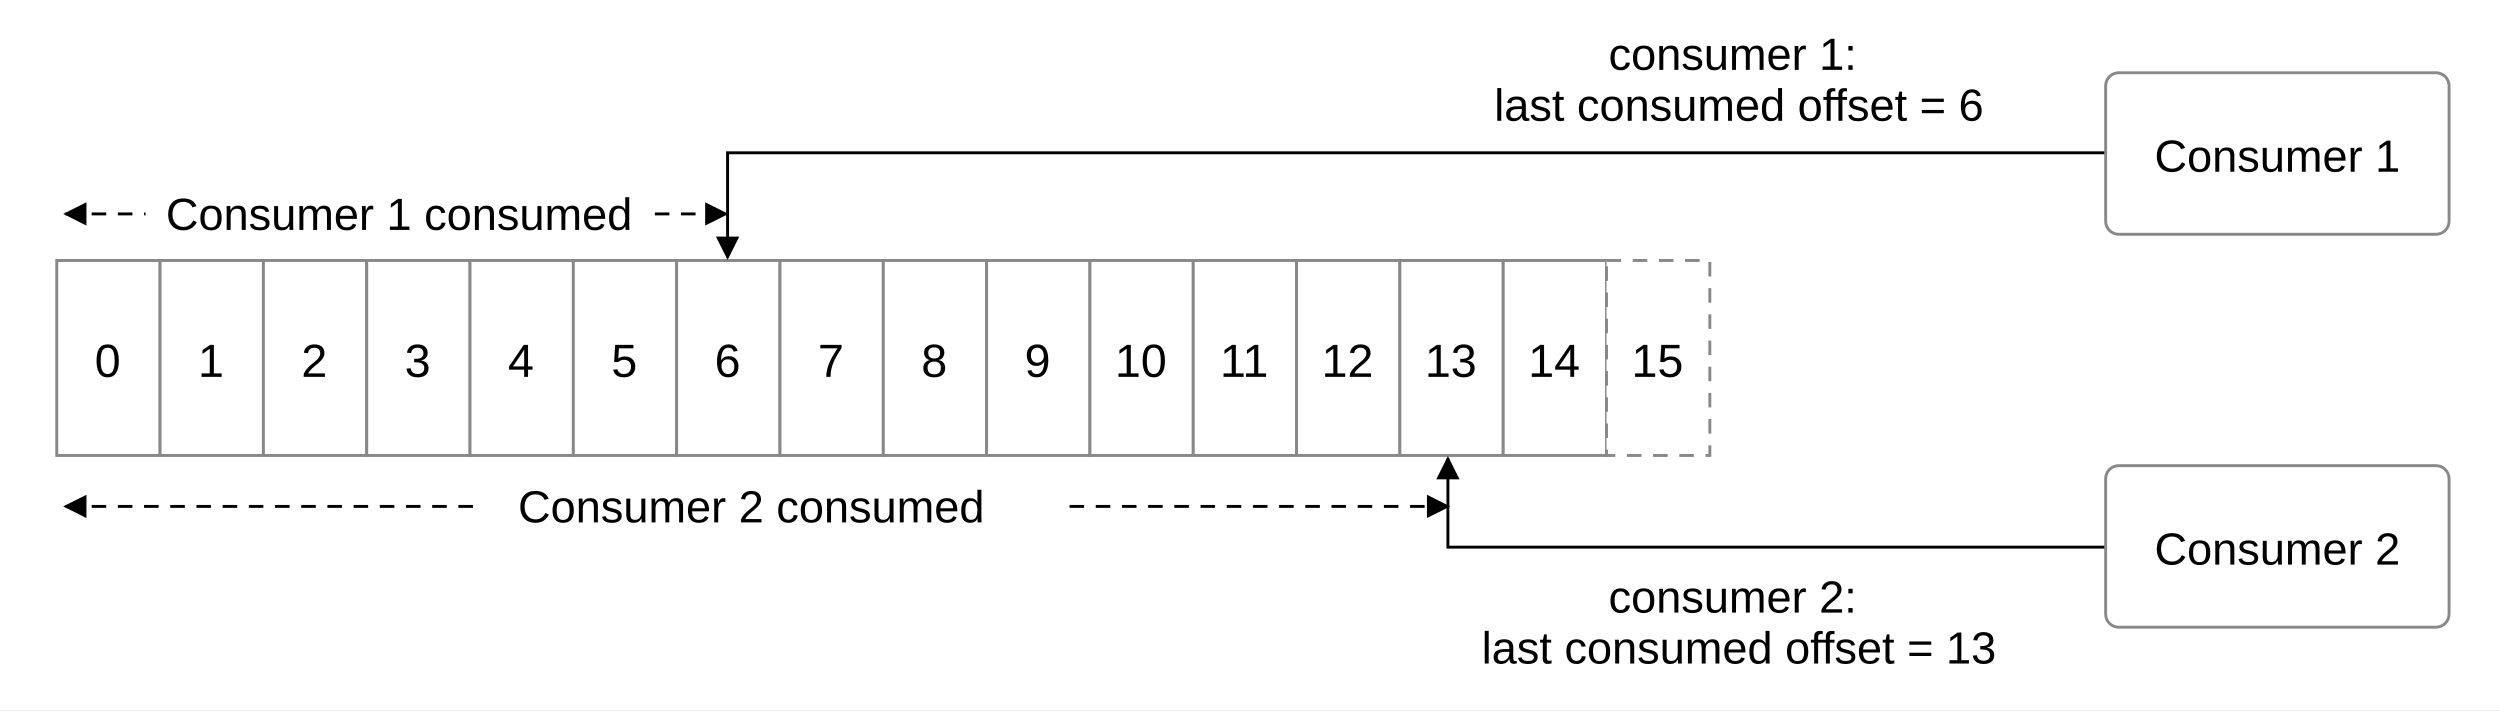
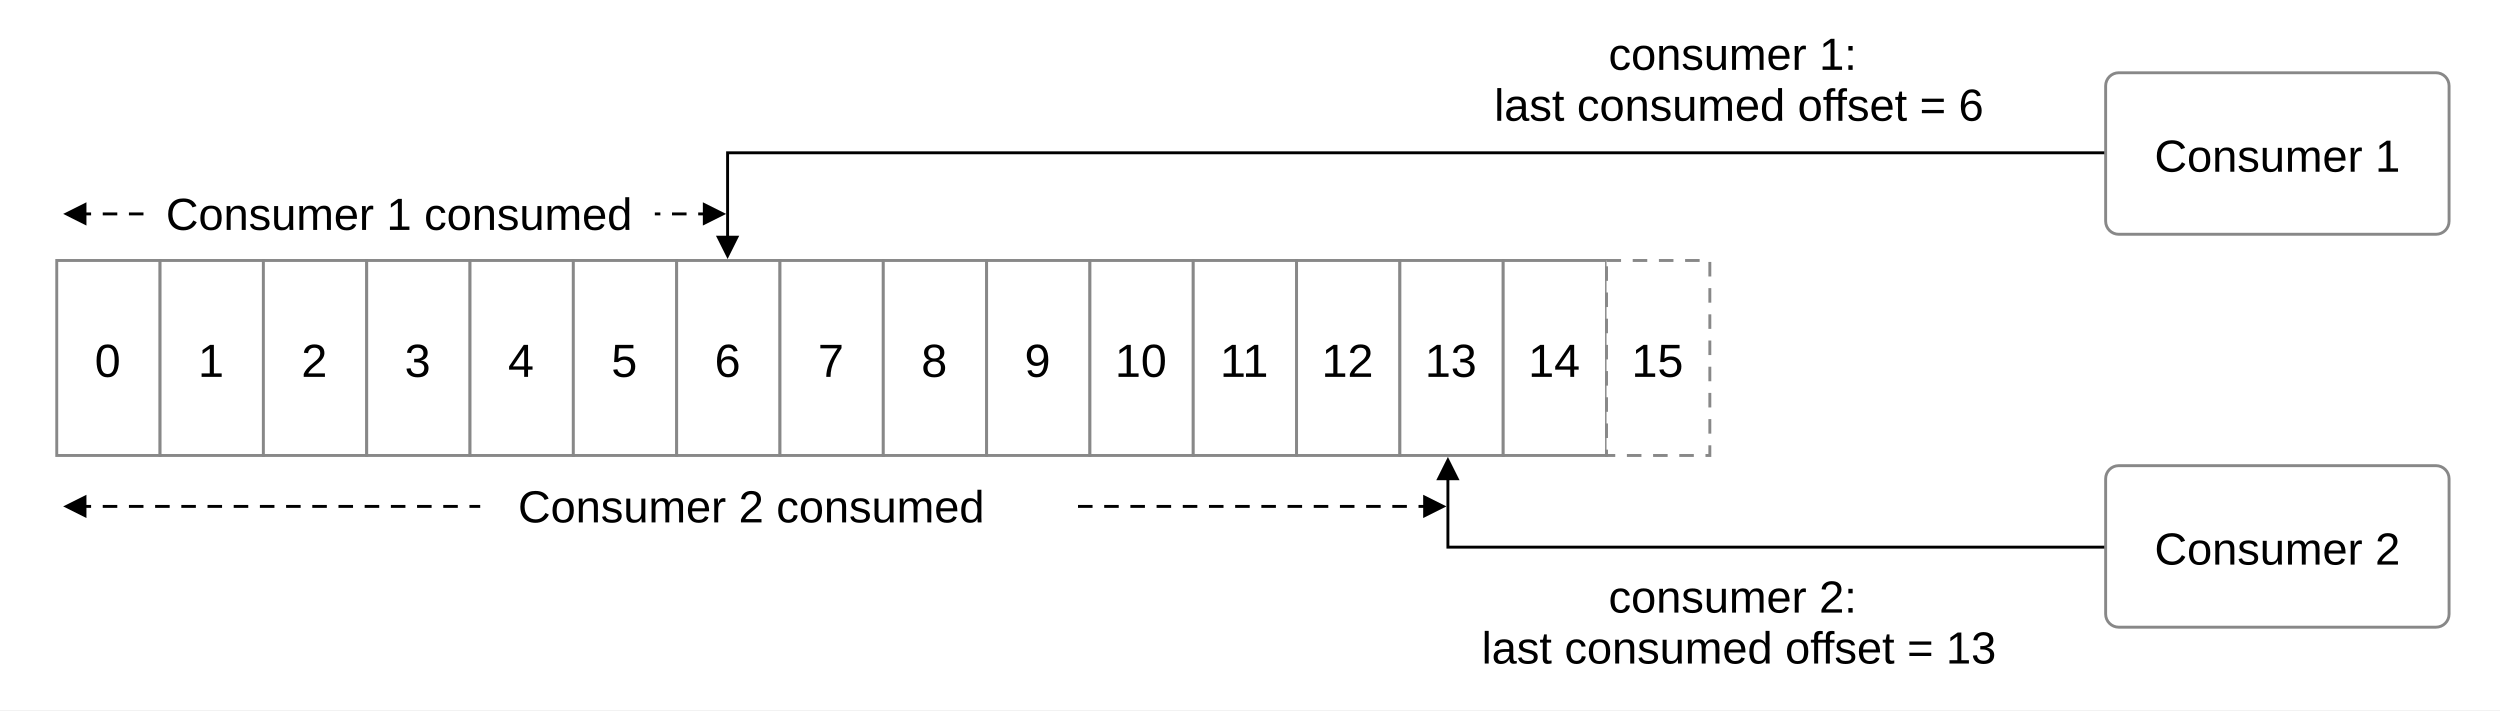
<svg xmlns="http://www.w3.org/2000/svg" width="1718" height="488" viewBox="0 0 1718 488" role="img" aria-labelledby="title desc">
  <defs>
-     <marker id="arrow" viewBox="0 0 10 10" refX="9" refY="5" markerWidth="8" markerHeight="8" markerUnits="strokeWidth" orient="auto-start-reverse">
+     <marker id="arrow" viewBox="0 0 10 10" refX="8" refY="5" markerWidth="8" markerHeight="8" markerUnits="strokeWidth" orient="auto-start-reverse">
      <path d="M0 0 10 5 0 10z" />
    </marker>
    <style>text{font-family:Arial,Helvetica,sans-serif;fill:#000}.box{fill:#fff;stroke:#888;stroke-width:2}.line{fill:none;stroke:#000;stroke-width:2}.arrow{fill:none;stroke:#000;stroke-width:2;marker-end:url(#arrow)}.dash{stroke-dasharray:10 8}.msg{fill:#fff;stroke:#888;stroke-width:2}.persist{fill:#bdf7bd;stroke:#888;stroke-width:2}.new{fill:#fffdb5;stroke:#888;stroke-width:2}</style>
  </defs>
  <rect id="background" width="1718" height="488" fill="#fff" />
  <g>
    <rect class="msg" x="39" y="179" width="71" height="134" />
    <text x="74" y="259" font-size="32" text-anchor="middle">0</text>
    <rect class="msg" x="110" y="179" width="71" height="134" />
    <text x="145" y="259" font-size="32" text-anchor="middle">1</text>
    <rect class="msg" x="181" y="179" width="71" height="134" />
    <text x="216" y="259" font-size="32" text-anchor="middle">2</text>
    <rect class="msg" x="252" y="179" width="71" height="134" />
    <text x="287" y="259" font-size="32" text-anchor="middle">3</text>
    <rect class="msg" x="323" y="179" width="71" height="134" />
    <text x="358" y="259" font-size="32" text-anchor="middle">4</text>
    <rect class="msg" x="394" y="179" width="71" height="134" />
    <text x="429" y="259" font-size="32" text-anchor="middle">5</text>
    <rect class="msg" x="465" y="179" width="71" height="134" />
    <text x="500" y="259" font-size="32" text-anchor="middle">6</text>
    <rect class="msg" x="536" y="179" width="71" height="134" />
    <text x="571" y="259" font-size="32" text-anchor="middle">7</text>
    <rect class="msg" x="607" y="179" width="71" height="134" />
    <text x="642" y="259" font-size="32" text-anchor="middle">8</text>
    <rect class="msg" x="678" y="179" width="71" height="134" />
    <text x="713" y="259" font-size="32" text-anchor="middle">9</text>
    <rect class="msg" x="749" y="179" width="71" height="134" />
    <text x="784" y="259" font-size="32" text-anchor="middle">10</text>
    <rect class="msg" x="820" y="179" width="71" height="134" />
    <text x="855" y="259" font-size="32" text-anchor="middle">11</text>
    <rect class="msg" x="891" y="179" width="71" height="134" />
    <text x="926" y="259" font-size="32" text-anchor="middle">12</text>
    <rect class="msg" x="962" y="179" width="71" height="134" />
    <text x="997" y="259" font-size="32" text-anchor="middle">13</text>
    <rect class="msg" x="1033" y="179" width="71" height="134" />
    <text x="1068" y="259" font-size="32" text-anchor="middle">14</text>
    <rect class="msg dash" x="1104" y="179" width="71" height="134" />
    <text x="1139" y="259" font-size="32" text-anchor="middle">15</text>
  </g>
-   <path class="line dash" marker-start="url(#arrow)" d="M45 147H100" />
-   <path class="line dash" marker-end="url(#arrow)" d="M450 147H499" />
+   <path class="line dash" marker-start="url(#arrow)" d="M46.6 147H100" stroke-dashoffset="12.000" />
+   <path class="line dash" marker-end="url(#arrow)" d="M450 147H495.8" stroke-dashoffset="6.200" />
  <text x="114" y="158" font-size="31">Consumer 1 consumed</text>
-   <path class="arrow" d="M1447 105H500V177" />
+   <path class="arrow" d="M1447 105H500V174.8" />
  <text x="1195" y="48" font-size="31" text-anchor="middle">
    <tspan x="1195">consumer 1:</tspan>
    <tspan x="1195" dy="35">last consumed offset = 6</tspan>
  </text>
  <rect id="consumer-1" class="box" x="1447" y="50" width="236" height="111" rx="9" />
  <text x="1565" y="118" font-size="31" text-anchor="middle">Consumer 1</text>
-   <path class="line dash" marker-start="url(#arrow)" d="M45 348H330" />
-   <path class="line dash" marker-end="url(#arrow)" d="M735 348H995" />
+   <path class="line dash" marker-start="url(#arrow)" d="M46.6 348H330" stroke-dashoffset="12.000" />
+   <path class="line dash" marker-end="url(#arrow)" d="M735 348H990.8" stroke-dashoffset="12.200" />
  <text x="356" y="359" font-size="31">Consumer 2 consumed</text>
-   <path class="arrow" d="M1447 376H995V315" />
+   <path class="arrow" d="M1447 376H995V317.2" />
  <text x="1195" y="421" font-size="31" text-anchor="middle">
    <tspan x="1195">consumer 2:</tspan>
    <tspan x="1195" dy="35">last consumed offset = 13</tspan>
  </text>
  <rect id="consumer-2" class="box" x="1447" y="320" width="236" height="111" rx="9" />
  <text x="1565" y="388" font-size="31" text-anchor="middle">Consumer 2</text>
</svg>
